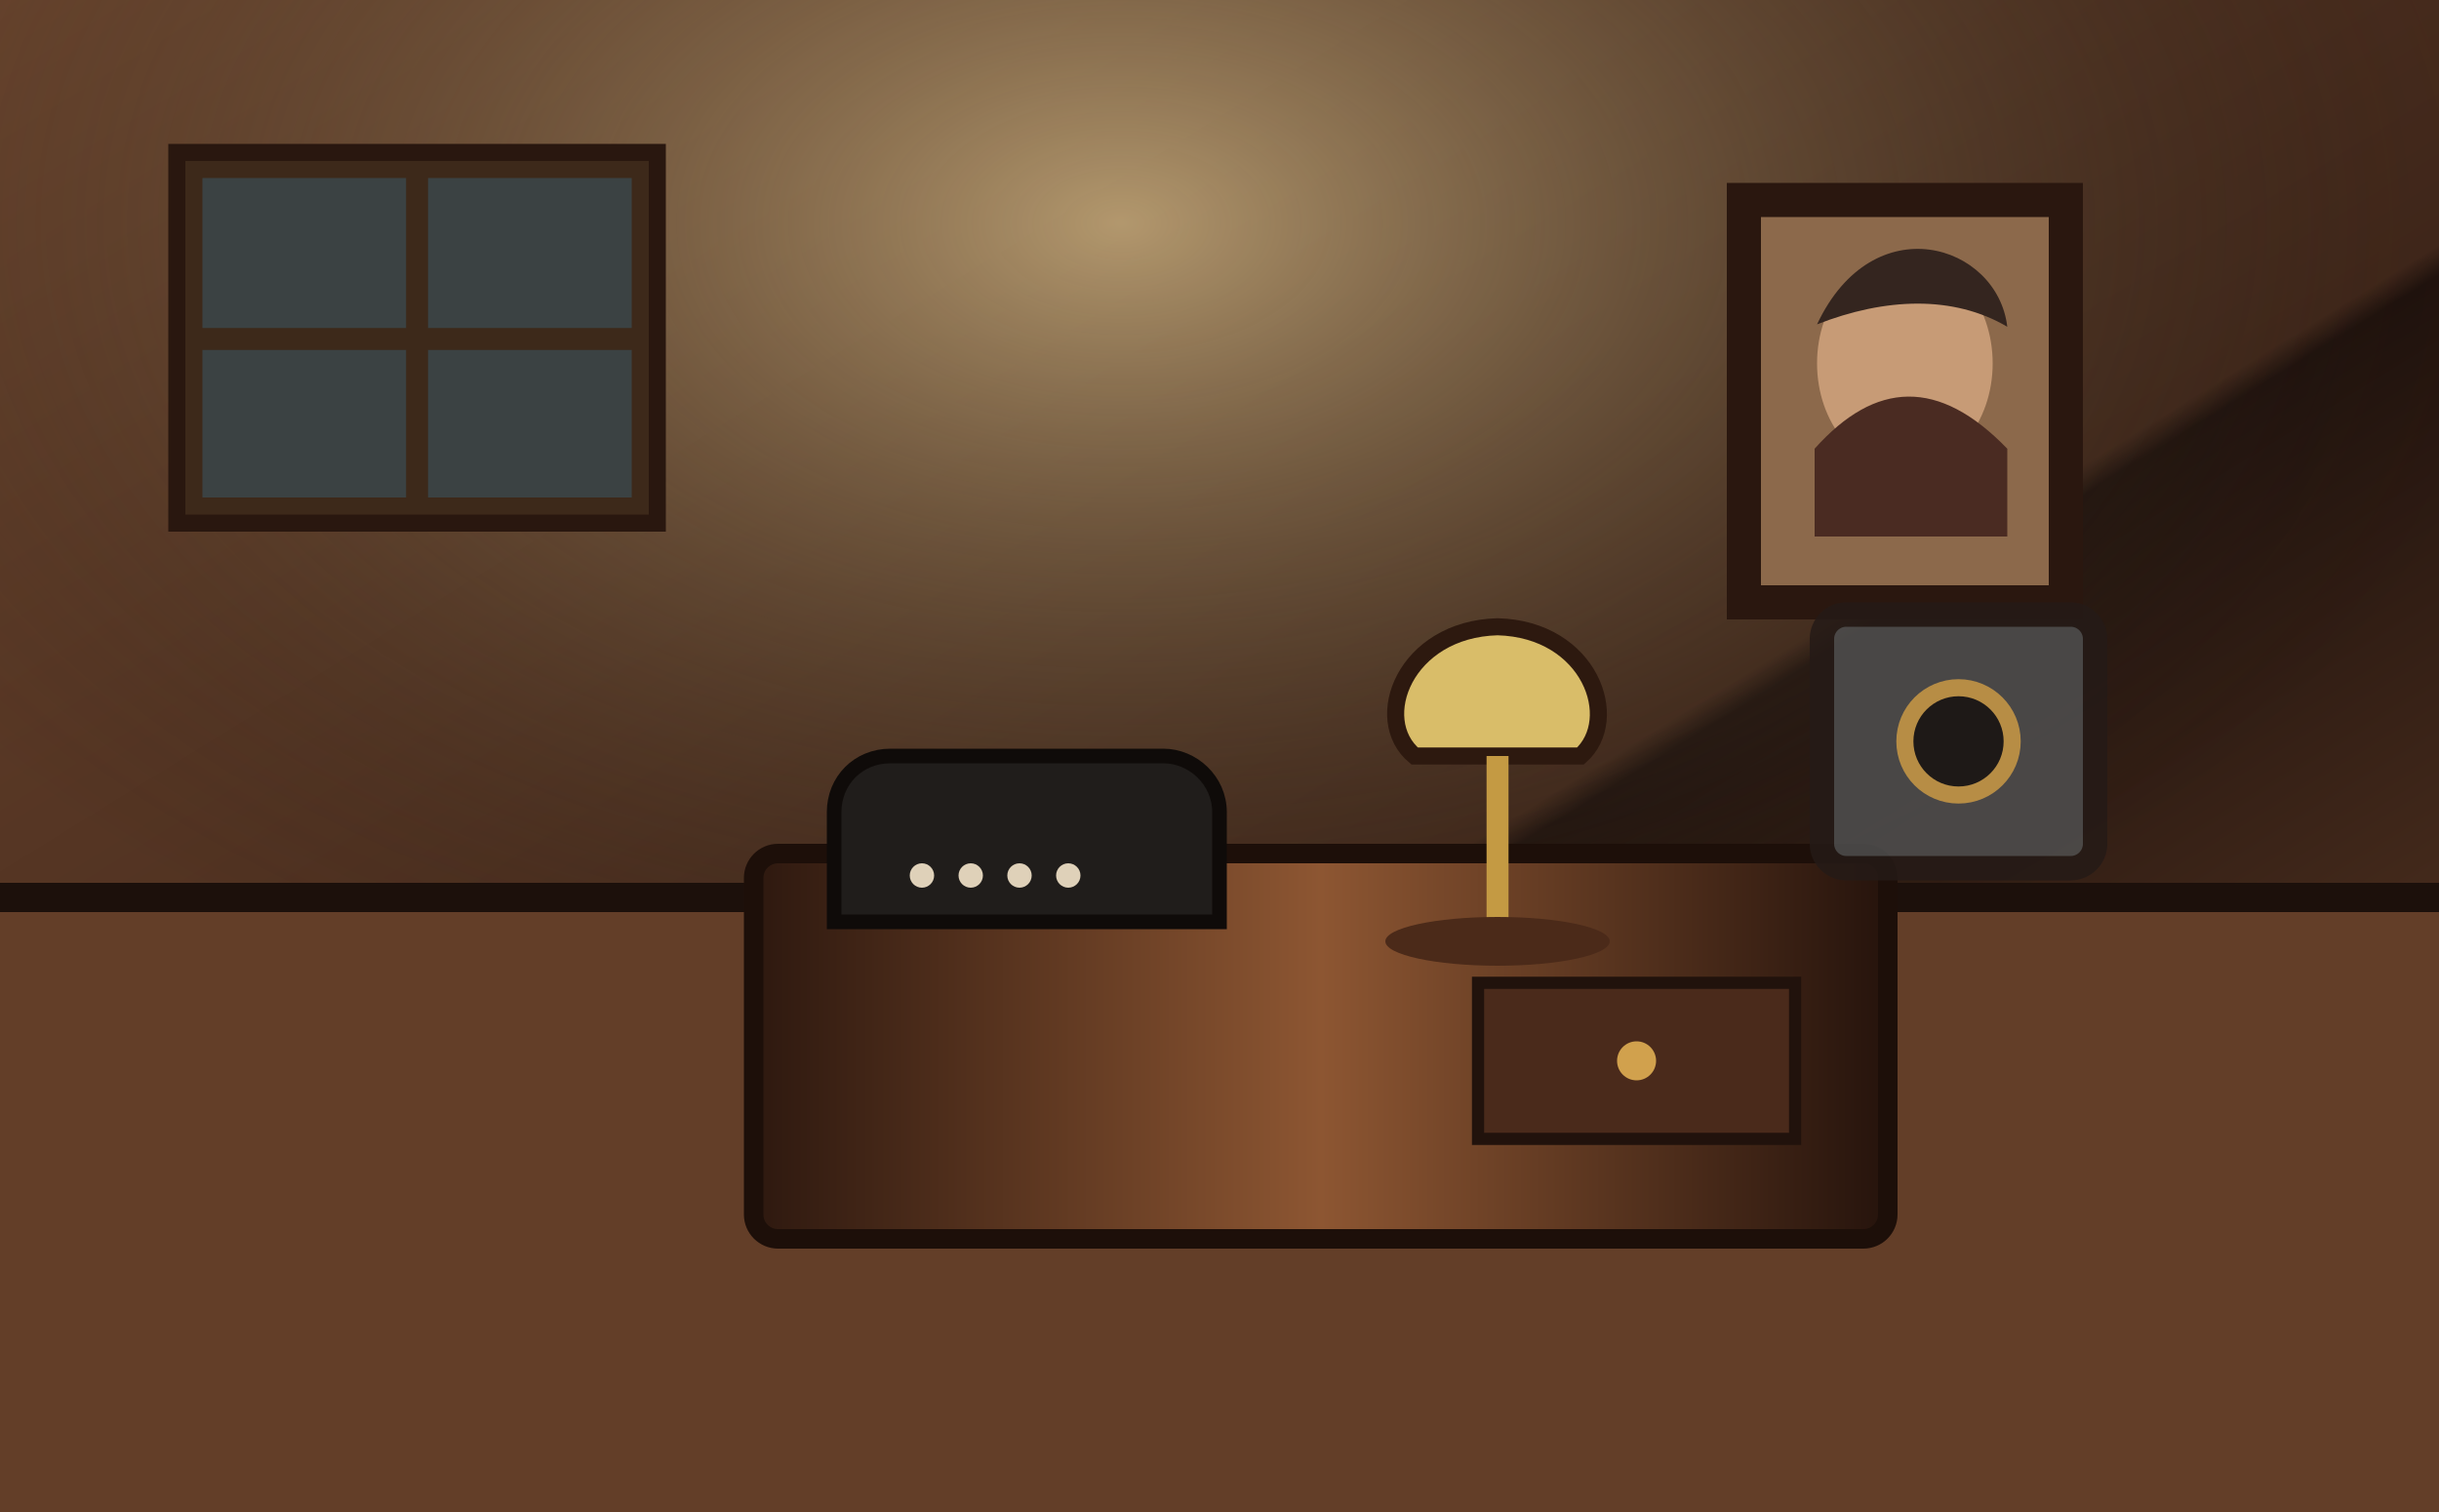
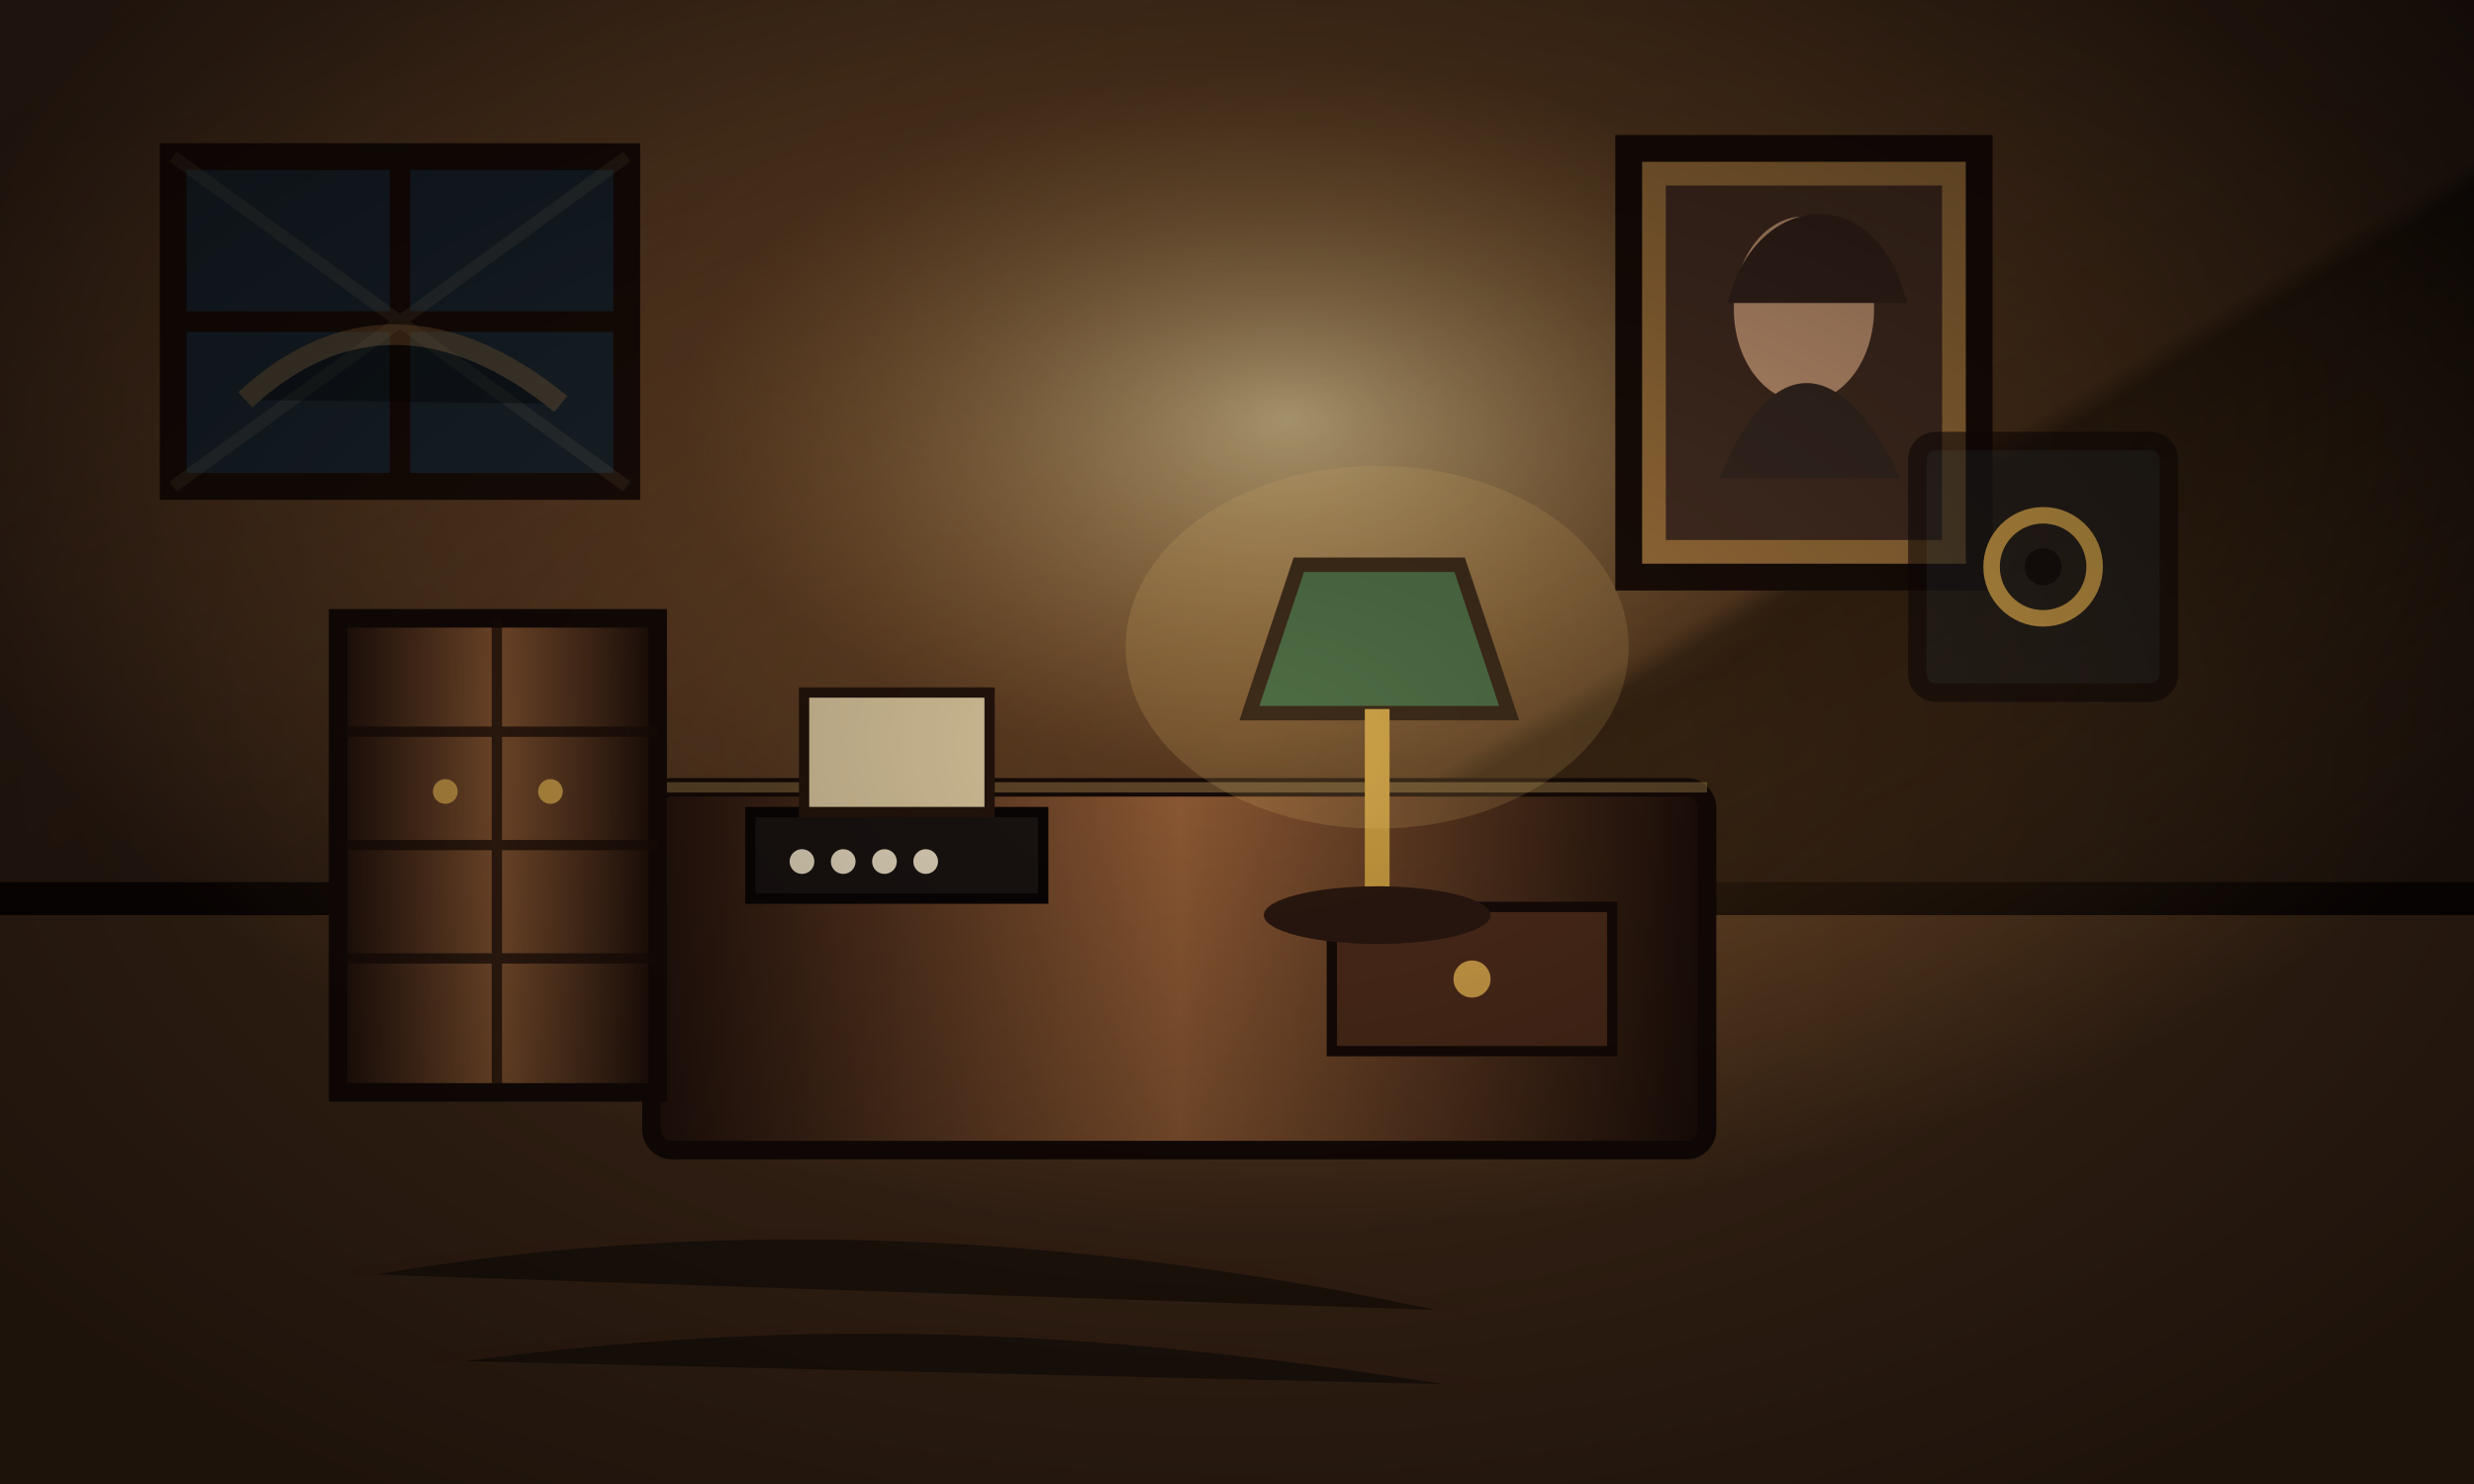
- <svg xmlns="http://www.w3.org/2000/svg" viewBox="0 0 1000 620" preserveAspectRatio="xMidYMid slice">
+ <svg xmlns="http://www.w3.org/2000/svg" viewBox="0 0 1200 720" preserveAspectRatio="xMidYMid slice">
  <defs>
    <linearGradient id="wall" y1="0" y2="1">
-       <stop stop-color="#6a442d" />
-       <stop offset=".58" stop-color="#41271a" />
-       <stop offset=".59" stop-color="#20120d" />
-       <stop offset="1" stop-color="#68422a" />
+       <stop stop-color="#6a442c" />
+       <stop offset=".55" stop-color="#3b2418" />
+       <stop offset=".56" stop-color="#180d09" />
+       <stop offset="1" stop-color="#604028" />
    </linearGradient>
-     <radialGradient id="light" cx="46%" cy="15%" r="58%">
-       <stop stop-color="#ffe8aa" stop-opacity=".55" />
-       <stop offset="1" stop-color="#000" stop-opacity="0" />
+     <linearGradient id="wood" x1="0" x2="1">
+       <stop stop-color="#22110b" />
+       <stop offset=".5" stop-color="#8e5a34" />
+       <stop offset="1" stop-color="#1b0d08" />
+     </linearGradient>
+     <radialGradient id="lamp" cx="52%" cy="28%" r="55%">
+       <stop stop-color="#ffe9ac" stop-opacity=".72" />
+       <stop offset=".44" stop-color="#c88a3a" stop-opacity=".18" />
+       <stop offset="1" stop-color="#000" stop-opacity=".35" />
    </radialGradient>
-     <linearGradient id="wood" x1="0" x2="1">
-       <stop stop-color="#2d180f" />
-       <stop offset=".5" stop-color="#8d5632" />
-       <stop offset="1" stop-color="#25130c" />
-     </linearGradient>
+     <radialGradient id="v" cx="50%" cy="50%" r="62%">
+       <stop stop-color="#000" stop-opacity="0" />
+       <stop offset="1" stop-color="#000" stop-opacity=".55" />
+     </radialGradient>
  </defs>
-   <rect width="1000" height="620" fill="url(#wall)" />
-   <rect width="1000" height="620" fill="url(#light)" />
-   <path d="M0 365h1000v255H0z" fill="#633e28" />
-   <path d="M0 368h1000" stroke="#1c100b" stroke-width="12" />
-   <rect x="76" y="66" width="190" height="145" fill="#26333d" stroke="#29170f" stroke-width="14" />
-   <path d="M171 66v145M76 139h190" stroke="#29170f" stroke-width="9" />
-   <path d="M76 66h190v145H76z" fill="#d5b071" opacity=".12" />
-   <rect x="715" y="82" width="132" height="165" fill="#8c694b" stroke="#2a170f" stroke-width="14" />
-   <ellipse cx="781" cy="149" rx="36" ry="44" fill="#c79b76" />
-   <path d="M744 184c25-28 51-29 79 0v36h-79z" fill="#4a2b22" />
-   <path d="M745 133c23-49 74-33 78 1-22-13-50-12-78-1z" fill="#34251f" />
-   <rect x="309" y="350" width="465" height="158" rx="10" fill="url(#wood)" stroke="#1d0f09" stroke-width="8" />
-   <rect x="606" y="403" width="130" height="64" fill="#4a2a1b" stroke="#21120c" stroke-width="5" />
-   <circle cx="671" cy="435" r="8" fill="#d1a14d" />
-   <path d="M365 310h112c12 0 23 10 23 23v45H342v-45c0-13 10-23 23-23z" fill="#201d1b" stroke="#0f0b09" stroke-width="6" />
-   <g fill="#dfd1b9">
-     <circle cx="378" cy="359" r="5" />
-     <circle cx="398" cy="359" r="5" />
-     <circle cx="418" cy="359" r="5" />
-     <circle cx="438" cy="359" r="5" />
+   <rect width="1200" height="720" fill="url(#wall)" />
+   <path d="M0 430h1200v290H0z" fill="#654127" />
+   <path d="M0 436h1200" stroke="#120806" stroke-width="16" />
+   <rect width="1200" height="720" fill="url(#lamp)" />
+   <g transform="translate(84 76)">
+     <rect width="220" height="160" fill="#1c2730" stroke="#1b0d08" stroke-width="13" />
+     <path d="M110 0v160M0 80h220" stroke="#1b0d08" stroke-width="10" />
+     <path d="M0 0l220 160M220 0L0 160" stroke="#ffe5a5" stroke-opacity=".09" stroke-width="6" />
+     <path d="M35 118c45-42 98-43 153 2" stroke="#b88448" stroke-width="10" opacity=".35" />
  </g>
-   <path d="M580 310c-18-15-4-52 34-53 38 1 51 38 34 53z" fill="#d9bd69" stroke="#2d190f" stroke-width="7" />
-   <path d="M614 310v67" stroke="#c49a43" stroke-width="9" />
-   <ellipse cx="614" cy="386" rx="46" ry="10" fill="#4b2a19" />
-   <rect x="747" y="252" width="112" height="104" rx="10" fill="#4f4f4f" stroke="#241a16" stroke-width="10" opacity=".85" />
-   <circle cx="803" cy="304" r="22" fill="#1e1917" stroke="#b78d45" stroke-width="7" />
+   <g transform="translate(790 72)">
+     <rect width="170" height="208" fill="#a4753d" stroke="#1a0d08" stroke-width="13" />
+     <rect x="18" y="18" width="134" height="172" fill="#493023" />
+     <ellipse cx="85" cy="78" rx="34" ry="45" fill="#d6a37c" />
+     <path d="M48 75c13-54 72-61 87 0" fill="#3a251d" />
+     <path d="M44 160c24-59 57-64 88 0" fill="#3c2b23" />
+   </g>
+   <g transform="translate(316 382)">
+     <rect width="512" height="176" rx="10" fill="url(#wood)" stroke="#150a07" stroke-width="9" />
+     <path d="M0 0h512" stroke="#e1b468" stroke-opacity=".35" stroke-width="5" />
+     <rect x="330" y="58" width="136" height="70" fill="#4d2b1a" stroke="#160b07" stroke-width="5" />
+     <circle cx="398" cy="93" r="9" fill="#d6a44b" />
+     <g transform="translate(48 -46)">
+       <path d="M0 58h142v42H0z" fill="#191311" stroke="#090504" stroke-width="5" />
+       <circle cx="25" cy="82" r="6" fill="#e5d8be" />
+       <circle cx="45" cy="82" r="6" fill="#e5d8be" />
+       <circle cx="65" cy="82" r="6" fill="#e5d8be" />
+       <circle cx="85" cy="82" r="6" fill="#e5d8be" />
+       <rect x="26" width="90" height="58" fill="#d8c49b" stroke="#23140c" stroke-width="5" />
+     </g>
+   </g>
+   <g transform="translate(592 274)">
+     <path d="M38 0h78l24 72H14z" fill="#2e5b3b" stroke="#1a0d08" stroke-width="7" />
+     <rect x="70" y="70" width="12" height="96" fill="#c99b40" />
+     <ellipse cx="76" cy="170" rx="55" ry="14" fill="#2b1810" />
+     <ellipse cx="76" cy="40" rx="122" ry="88" fill="#ffd178" opacity=".16" />
+   </g>
+   <g transform="translate(164 300)">
+     <rect width="155" height="230" fill="url(#wood)" stroke="#150a07" stroke-width="9" />
+     <path d="M0 55h155M0 110h155M0 165h155M77 0v230" stroke="#190c07" stroke-width="5" opacity=".75" />
+     <circle cx="52" cy="84" r="6" fill="#d4a34b" />
+     <circle cx="103" cy="84" r="6" fill="#d4a34b" />
+   </g>
+   <g transform="translate(930 214)">
+     <rect width="122" height="122" rx="9" fill="#222" stroke="#120806" stroke-width="9" opacity=".6" />
+     <circle cx="61" cy="61" r="25" fill="none" stroke="#d6a44b" stroke-width="8" />
+     <circle cx="61" cy="61" r="9" fill="#19110e" />
+   </g>
+   <g stroke="#422617" stroke-width="5" opacity=".45">
+     <path d="M170 618c170-31 352-24 540 18" />
+     <path d="M210 660c170-24 315-20 508 12" />
+   </g>
+   <rect width="1200" height="720" fill="url(#v)" />
</svg>
